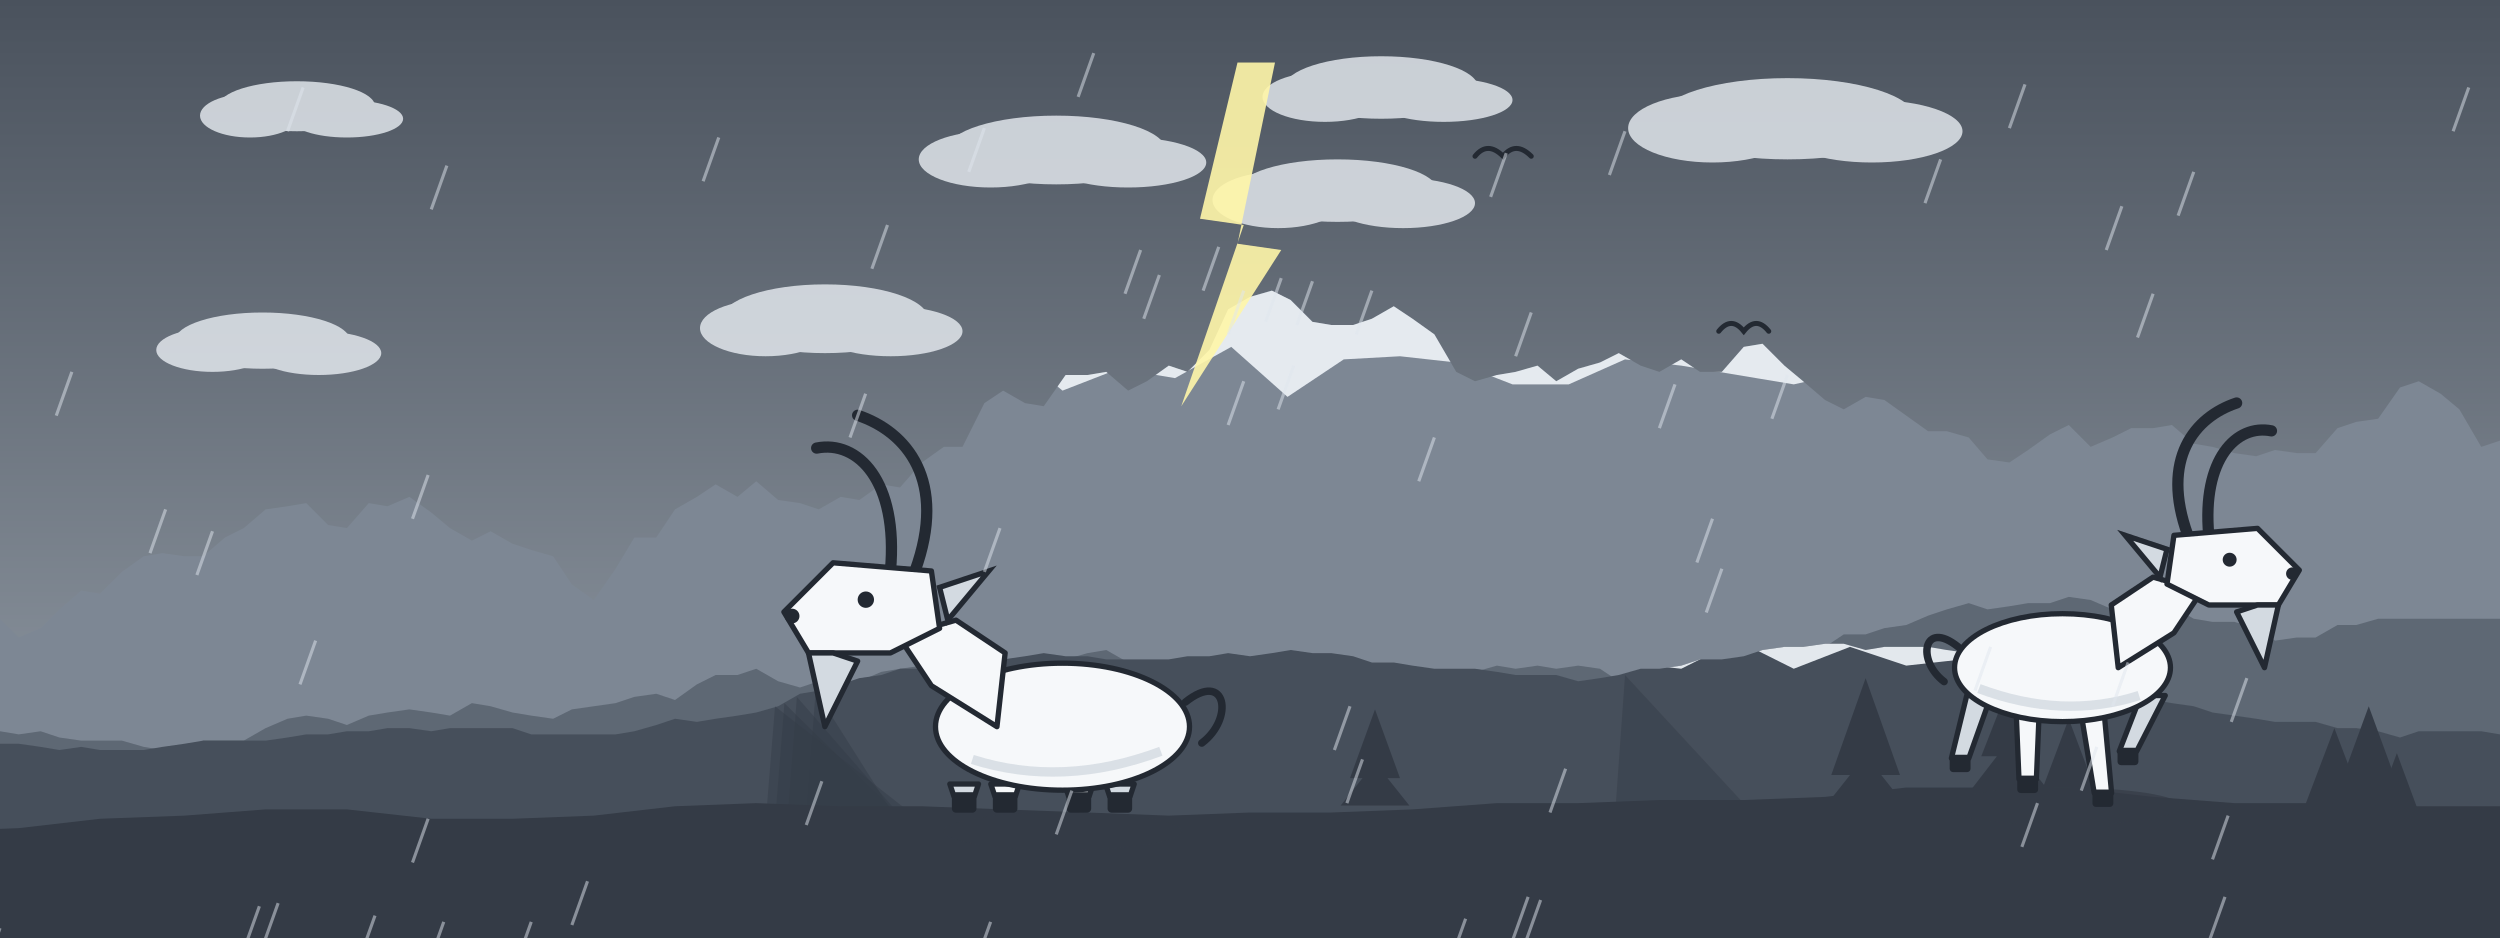
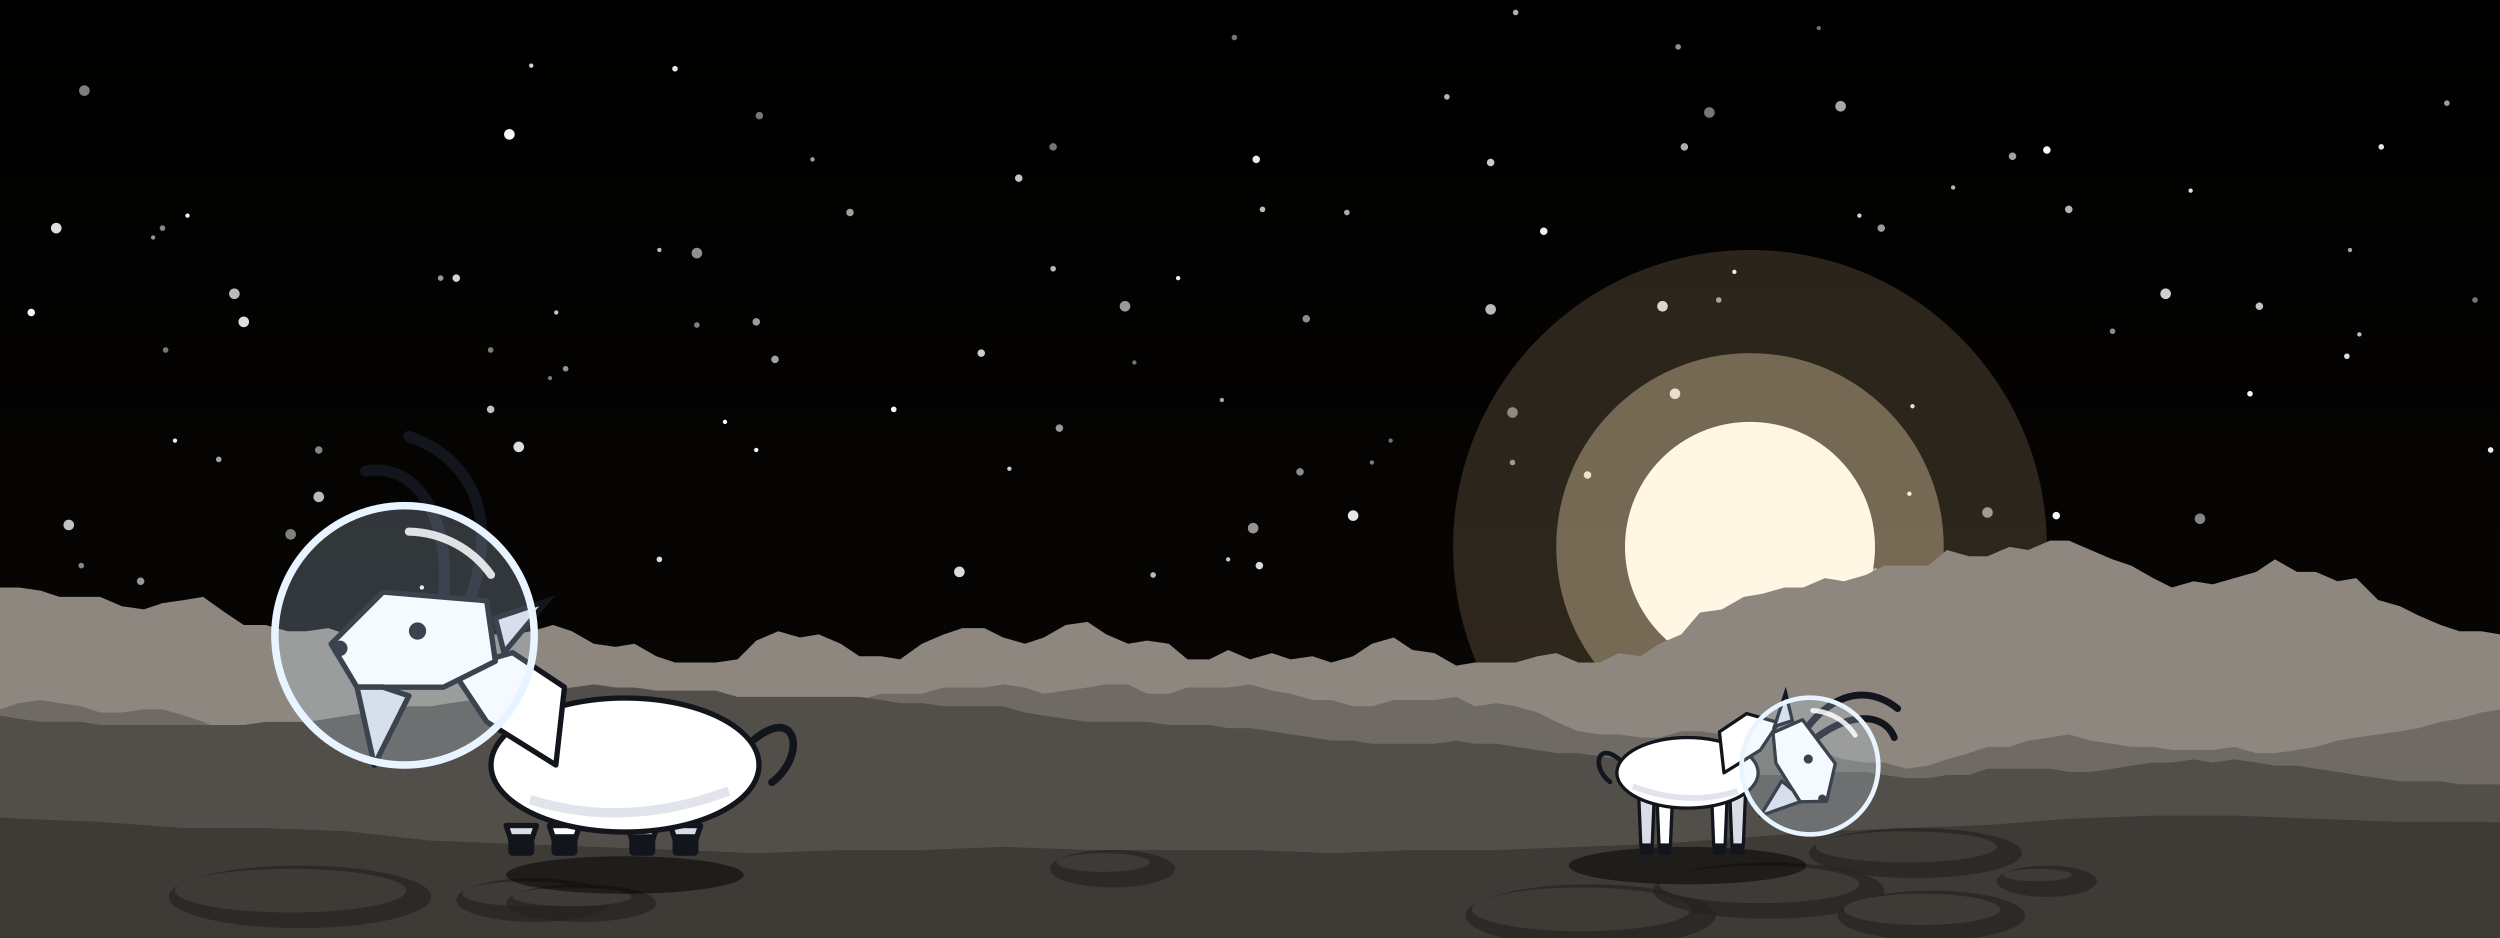
<svg xmlns="http://www.w3.org/2000/svg" viewBox="0 0 800 300" role="img" aria-labelledby="t6">
  <defs>
    <linearGradient id="g6" x1="0" y1="0" x2="0" y2="1">
-       <stop offset="0" stop-color="#4a525d" />
-       <stop offset="1" stop-color="#9aa3ad" />
+       <stop offset="0" stop-color="#000000" />
+       <stop offset="1" stop-color="#0a0806" />
    </linearGradient>
  </defs>
  <rect width="800" height="300" fill="url(#g6)" />
-   <g fill="#e9eef3" opacity="0.8">
-     <ellipse cx="84" cy="109" rx="28" ry="9" />
-     <ellipse cx="68" cy="112" rx="18" ry="7" />
-     <ellipse cx="102" cy="113" rx="20" ry="7" />
-   </g>
-   <g fill="#e9eef3" opacity="0.8">
-     <ellipse cx="95" cy="34" rx="25" ry="8" />
-     <ellipse cx="80" cy="37" rx="16" ry="7" />
-     <ellipse cx="111" cy="38" rx="18" ry="6" />
-   </g>
-   <g fill="#e9eef3" opacity="0.8">
-     <ellipse cx="572" cy="38" rx="41" ry="13" />
-     <ellipse cx="548" cy="41" rx="27" ry="11" />
-     <ellipse cx="599" cy="42" rx="29" ry="10" />
-   </g>
-   <g fill="#e9eef3" opacity="0.8">
-     <ellipse cx="338" cy="48" rx="35" ry="11" />
-     <ellipse cx="317" cy="51" rx="23" ry="9" />
-     <ellipse cx="361" cy="52" rx="25" ry="8" />
-   </g>
-   <g fill="#e9eef3" opacity="0.8">
-     <ellipse cx="428" cy="61" rx="32" ry="10" />
-     <ellipse cx="409" cy="64" rx="21" ry="9" />
-     <ellipse cx="449" cy="65" rx="23" ry="8" />
-   </g>
-   <g fill="#e9eef3" opacity="0.8">
-     <ellipse cx="264" cy="102" rx="33" ry="11" />
-     <ellipse cx="245" cy="105" rx="21" ry="9" />
-     <ellipse cx="285" cy="106" rx="23" ry="8" />
-   </g>
-   <g fill="#e9eef3" opacity="0.8">
-     <ellipse cx="442" cy="28" rx="31" ry="10" />
-     <ellipse cx="424" cy="31" rx="20" ry="8" />
-     <ellipse cx="462" cy="32" rx="22" ry="7" />
-   </g>
-   <path d="M472,50 q4,-5 9,0 q4,-5 9,0" fill="none" stroke="#232932" stroke-width="1.6" stroke-linecap="round" />
-   <path d="M550,106 q4,-5 8,0 q4,-5 8,0" fill="none" stroke="#232932" stroke-width="1.6" stroke-linecap="round" />
-   <path d="M-20,205 L-13,200 L-7,198 L-0,198 L6,204 L13,201 L19,195 L26,189 L32,190 L39,183 L46,178 L52,177 L59,178 L65,178 L72,172 L78,169 L85,163 L92,162 L98,161 L105,168 L111,169 L118,161 L124,162 L131,159 L138,164 L144,169 L151,173 L157,170 L164,174 L170,176 L177,178 L183,187 L190,192 L197,182 L203,172 L210,172 L216,163 L223,159 L229,155 L236,159 L242,154 L249,160 L256,161 L262,163 L269,159 L275,160 L282,155 L288,156 L295,148 L302,143 L308,143 L315,129 L321,125 L328,129 L334,130 L341,120 L348,120 L354,119 L361,125 L367,122 L374,117 L380,119 L387,112 L393,99 L400,95 L407,93 L413,96 L420,103 L426,104 L433,104 L439,102 L446,98 L452,102 L459,107 L466,119 L472,122 L479,120 L485,119 L492,117 L498,122 L505,118 L512,116 L518,113 L525,117 L531,119 L538,115 L544,119 L551,119 L558,111 L564,110 L571,117 L577,122 L584,128 L590,131 L597,127 L603,128 L610,133 L617,138 L623,138 L630,140 L636,147 L643,148 L649,144 L656,139 L662,136 L669,143 L676,140 L682,137 L689,137 L695,136 L702,142 L708,143 L715,145 L722,146 L728,144 L735,145 L741,145 L748,137 L754,135 L761,134 L768,124 L774,122 L781,126 L787,131 L794,143 L800,141 L807,136 L813,142 L820,143 L820,305 L-20,305 Z" fill="#7d8794" />
-   <clipPath id="c6118">
-     <path d="M-20,-5 L820,-5 L826,114 L808,110 L790,110 L772,115 L754,115 L736,124 L718,119 L700,118 L682,125 L664,111 L646,116 L628,121 L610,125 L592,119 L574,123 L556,120 L538,117 L520,115 L502,123 L484,123 L466,116 L448,114 L430,115 L412,127 L394,111 L376,121 L358,118 L340,125 L322,110 L304,118 L286,118 L268,109 L250,126 L232,112 L214,124 L196,113 L178,117 L160,124 L142,118 L124,116 L106,116 L88,125 L70,110 L52,118 L34,125 L16,124 L-2,111 L-20,118 Z" />
-   </clipPath>
-   <path d="M-20,205 L-13,200 L-7,198 L-0,198 L6,204 L13,201 L19,195 L26,189 L32,190 L39,183 L46,178 L52,177 L59,178 L65,178 L72,172 L78,169 L85,163 L92,162 L98,161 L105,168 L111,169 L118,161 L124,162 L131,159 L138,164 L144,169 L151,173 L157,170 L164,174 L170,176 L177,178 L183,187 L190,192 L197,182 L203,172 L210,172 L216,163 L223,159 L229,155 L236,159 L242,154 L249,160 L256,161 L262,163 L269,159 L275,160 L282,155 L288,156 L295,148 L302,143 L308,143 L315,129 L321,125 L328,129 L334,130 L341,120 L348,120 L354,119 L361,125 L367,122 L374,117 L380,119 L387,112 L393,99 L400,95 L407,93 L413,96 L420,103 L426,104 L433,104 L439,102 L446,98 L452,102 L459,107 L466,119 L472,122 L479,120 L485,119 L492,117 L498,122 L505,118 L512,116 L518,113 L525,117 L531,119 L538,115 L544,119 L551,119 L558,111 L564,110 L571,117 L577,122 L584,128 L590,131 L597,127 L603,128 L610,133 L617,138 L623,138 L630,140 L636,147 L643,148 L649,144 L656,139 L662,136 L669,143 L676,140 L682,137 L689,137 L695,136 L702,142 L708,143 L715,145 L722,146 L728,144 L735,145 L741,145 L748,137 L754,135 L761,134 L768,124 L774,122 L781,126 L787,131 L794,143 L800,141 L807,136 L813,142 L820,143 L820,305 L-20,305 Z" fill="#e9eef3" clip-path="url(#c6118)" opacity=".96" />
-   <path d="M-20,226 L-13,226 L-7,231 L-0,234 L6,235 L13,234 L19,236 L26,237 L32,237 L39,237 L46,239 L52,240 L59,240 L65,237 L72,237 L78,237 L85,233 L92,230 L98,229 L105,230 L111,232 L118,229 L124,228 L131,227 L138,228 L144,229 L151,225 L157,226 L164,228 L170,229 L177,230 L183,227 L190,226 L197,225 L203,223 L210,222 L216,224 L223,219 L229,216 L236,216 L242,214 L249,218 L256,220 L262,218 L269,219 L275,218 L282,215 L288,214 L295,213 L302,215 L308,213 L315,212 L321,212 L328,213 L334,212 L341,211 L348,209 L354,208 L361,212 L367,213 L374,217 L380,218 L387,215 L393,213 L400,213 L407,215 L413,213 L420,215 L426,220 L433,220 L439,220 L446,220 L452,220 L459,219 L466,217 L472,215 L479,213 L485,214 L492,213 L498,214 L505,213 L512,214 L518,218 L525,220 L531,219 L538,219 L544,222 L551,219 L558,218 L564,216 L571,214 L577,211 L584,207 L590,203 L597,203 L603,201 L610,200 L617,197 L623,195 L630,193 L636,195 L643,194 L649,193 L656,193 L662,191 L669,192 L676,195 L682,195 L689,194 L695,194 L702,198 L708,199 L715,199 L722,201 L728,205 L735,204 L741,204 L748,200 L754,200 L761,198 L768,198 L774,198 L781,198 L787,198 L794,198 L800,198 L807,200 L813,203 L820,203 L820,305 L-20,305 Z" fill="#5e6874" />
-   <clipPath id="c6155">
-     <path d="M-20,-5 L820,-5 L826,159 L808,160 L790,155 L772,162 L754,146 L736,160 L718,152 L700,158 L682,159 L664,159 L646,148 L628,164 L610,162 L592,163 L574,163 L556,155 L538,156 L520,156 L502,160 L484,158 L466,157 L448,157 L430,159 L412,163 L394,148 L376,149 L358,157 L340,151 L322,157 L304,158 L286,157 L268,161 L250,149 L232,149 L214,162 L196,156 L178,155 L160,152 L142,147 L124,160 L106,159 L88,150 L70,158 L52,156 L34,163 L16,153 L-2,160 L-20,152 Z" />
-   </clipPath>
-   <path d="M-20,226 L-13,226 L-7,231 L-0,234 L6,235 L13,234 L19,236 L26,237 L32,237 L39,237 L46,239 L52,240 L59,240 L65,237 L72,237 L78,237 L85,233 L92,230 L98,229 L105,230 L111,232 L118,229 L124,228 L131,227 L138,228 L144,229 L151,225 L157,226 L164,228 L170,229 L177,230 L183,227 L190,226 L197,225 L203,223 L210,222 L216,224 L223,219 L229,216 L236,216 L242,214 L249,218 L256,220 L262,218 L269,219 L275,218 L282,215 L288,214 L295,213 L302,215 L308,213 L315,212 L321,212 L328,213 L334,212 L341,211 L348,209 L354,208 L361,212 L367,213 L374,217 L380,218 L387,215 L393,213 L400,213 L407,215 L413,213 L420,215 L426,220 L433,220 L439,220 L446,220 L452,220 L459,219 L466,217 L472,215 L479,213 L485,214 L492,213 L498,214 L505,213 L512,214 L518,218 L525,220 L531,219 L538,219 L544,222 L551,219 L558,218 L564,216 L571,214 L577,211 L584,207 L590,203 L597,203 L603,201 L610,200 L617,197 L623,195 L630,193 L636,195 L643,194 L649,193 L656,193 L662,191 L669,192 L676,195 L682,195 L689,194 L695,194 L702,198 L708,199 L715,199 L722,201 L728,205 L735,204 L741,204 L748,200 L754,200 L761,198 L768,198 L774,198 L781,198 L787,198 L794,198 L800,198 L807,200 L813,203 L820,203 L820,305 L-20,305 Z" fill="#e9eef3" clip-path="url(#c6155)" opacity=".96" />
-   <path d="M-20,239 L-13,238 L-7,239 L-0,238 L6,238 L13,239 L19,240 L26,239 L32,240 L39,240 L46,240 L52,239 L59,238 L65,237 L72,237 L78,237 L85,237 L92,236 L98,235 L105,235 L111,234 L118,234 L124,233 L131,233 L138,234 L144,233 L151,233 L157,233 L164,233 L170,235 L177,235 L183,235 L190,235 L197,235 L203,234 L210,232 L216,230 L223,231 L229,230 L236,229 L242,228 L249,226 L256,222 L262,221 L269,219 L275,217 L282,216 L288,214 L295,214 L302,213 L308,212 L315,212 L321,211 L328,210 L334,209 L341,210 L348,210 L354,211 L361,211 L367,211 L374,211 L380,210 L387,210 L393,209 L400,210 L407,209 L413,208 L420,209 L426,209 L433,210 L439,212 L446,212 L452,213 L459,214 L466,214 L472,214 L479,215 L485,216 L492,216 L498,216 L505,218 L512,217 L518,216 L525,214 L531,214 L538,213 L544,211 L551,211 L558,210 L564,208 L571,207 L577,207 L584,206 L590,206 L597,208 L603,207 L610,207 L617,207 L623,208 L630,209 L636,209 L643,211 L649,212 L656,213 L662,215 L669,216 L676,219 L682,222 L689,224 L695,225 L702,226 L708,228 L715,229 L722,230 L728,231 L735,231 L741,231 L748,233 L754,233 L761,234 L768,236 L774,234 L781,234 L787,234 L794,234 L800,235 L807,234 L813,235 L820,235 L820,305 L-20,305 Z" fill="#464f5b" />
-   <clipPath id="c6205">
-     <path d="M-20,-5 L820,-5 L826,198 L808,210 L790,214 L772,197 L754,211 L736,208 L718,197 L700,205 L682,210 L664,206 L646,211 L628,211 L610,213 L592,207 L574,214 L556,205 L538,214 L520,212 L502,213 L484,207 L466,197 L448,205 L430,198 L412,203 L394,201 L376,202 L358,205 L340,199 L322,198 L304,204 L286,209 L268,199 L250,198 L232,199 L214,202 L196,203 L178,199 L160,201 L142,209 L124,211 L106,200 L88,204 L70,214 L52,205 L34,207 L16,208 L-2,208 L-20,201 Z" />
-   </clipPath>
-   <path d="M-20,239 L-13,238 L-7,239 L-0,238 L6,238 L13,239 L19,240 L26,239 L32,240 L39,240 L46,240 L52,239 L59,238 L65,237 L72,237 L78,237 L85,237 L92,236 L98,235 L105,235 L111,234 L118,234 L124,233 L131,233 L138,234 L144,233 L151,233 L157,233 L164,233 L170,235 L177,235 L183,235 L190,235 L197,235 L203,234 L210,232 L216,230 L223,231 L229,230 L236,229 L242,228 L249,226 L256,222 L262,221 L269,219 L275,217 L282,216 L288,214 L295,214 L302,213 L308,212 L315,212 L321,211 L328,210 L334,209 L341,210 L348,210 L354,211 L361,211 L367,211 L374,211 L380,210 L387,210 L393,209 L400,210 L407,209 L413,208 L420,209 L426,209 L433,210 L439,212 L446,212 L452,213 L459,214 L466,214 L472,214 L479,215 L485,216 L492,216 L498,216 L505,218 L512,217 L518,216 L525,214 L531,214 L538,213 L544,211 L551,211 L558,210 L564,208 L571,207 L577,207 L584,206 L590,206 L597,208 L603,207 L610,207 L617,207 L623,208 L630,209 L636,209 L643,211 L649,212 L656,213 L662,215 L669,216 L676,219 L682,222 L689,224 L695,225 L702,226 L708,228 L715,229 L722,230 L728,231 L735,231 L741,231 L748,233 L754,233 L761,234 L768,236 L774,234 L781,234 L787,234 L794,234 L800,235 L807,234 L813,235 L820,235 L820,305 L-20,305 Z" fill="#e9eef3" clip-path="url(#c6205)" opacity=".96" />
-   <polygon points="251,225 305,278 245,300" fill="#343b46" opacity=".45" />
-   <polygon points="520,216 569,269 514,300" fill="#343b46" opacity=".45" />
-   <polygon points="261,221 304,289 255,300" fill="#343b46" opacity=".45" />
-   <polygon points="255,223 296,270 249,300" fill="#343b46" opacity=".45" />
-   <polygon points="248,226 304,270 242,300" fill="#343b46" opacity=".45" />
-   <polygon points="747,233 736,262 742,262 732,274.53 762,274.53 752,262 758,262" fill="#343b46" />
-   <polygon points="662,230 653,254 658,254 650,264.633 674,264.633 666,254 671,254" fill="#343b46" />
-   <polygon points="440,227 432,249 436,249 429,257.771 451,257.771 444,249 448,249" fill="#343b46" />
-   <polygon points="758,226 747,256 753,256 743,268.162 773,268.162 763,256 769,256" fill="#343b46" />
-   <polygon points="344,219 335,243 340,243 332,252.621 356,252.621 348,243 353,243" fill="#343b46" />
-   <polygon points="767,241 757,268 763,268 754,278.68 780,278.68 771,268 777,268" fill="#343b46" />
-   <polygon points="597,217 586,248 592,248 582,260.61 612,260.61 602,248 608,248" fill="#343b46" />
-   <polygon points="643,219 634,242 639,242 631,252.367 655,252.367 647,242 652,242" fill="#343b46" />
-   <path d="M-20,266 L6,265 L32,262 L59,261 L85,259 L111,259 L138,262 L164,262 L190,261 L216,258 L242,257 L269,258 L295,258 L321,259 L348,260 L374,261 L400,260 L426,260 L452,259 L479,257 L505,257 L531,256 L558,256 L584,255 L610,252 L636,252 L662,252 L689,255 L715,257 L741,257 L768,258 L794,258 L820,258 L820,305 L-20,305 Z" fill="#343b46" />
-   <ellipse cx="340" cy="266" rx="38" ry="6" fill="#343b46" opacity=".7" />
-   <g transform="translate(340 264) rotate(0) scale(-1.311054 1.311054)">
-     <polygon points="-17.5,-10 -10.5,-10 -11.5,-7 -16.5,-7" fill="#d3dae1" stroke="#232932" stroke-width="1.30" stroke-linejoin="round" />
-     <rect x="-17.0" y="-8" width="6" height="5" rx="1" fill="#232932" />
-     <polygon points="-7.5,-10 -0.5,-10 -1.5,-7 -6.5,-7" fill="#f6f8fa" stroke="#232932" stroke-width="1.30" stroke-linejoin="round" />
-     <rect x="-7.0" y="-8" width="6" height="5" rx="1" fill="#232932" />
-     <polygon points="10.5,-10 17.5,-10 16.5,-7 11.5,-7" fill="#f6f8fa" stroke="#232932" stroke-width="1.30" stroke-linejoin="round" />
-     <rect x="11.0" y="-8" width="6" height="5" rx="1" fill="#232932" />
-     <polygon points="20.5,-10 27.5,-10 26.5,-7 21.5,-7" fill="#d3dae1" stroke="#232932" stroke-width="1.30" stroke-linejoin="round" />
-     <rect x="21.0" y="-8" width="6" height="5" rx="1" fill="#232932" />
-     <path d="M-30,-30 C-40,-38 -42,-26 -34,-20" fill="none" stroke="#232932" stroke-width="1.83" stroke-linecap="round" />
-     <ellipse cx="0" cy="-24" rx="31" ry="15.5" fill="#f6f8fa" stroke="#232932" stroke-width="1.30" />
-     <path d="M-24,-18 Q0,-9 22,-16" fill="none" stroke="#d3dae1" stroke-width="2.29" opacity=".8" />
-     <polygon points="16,-24 32,-34 40,-46 26,-50 14,-42" fill="#f6f8fa" stroke="#232932" stroke-width="1.30" stroke-linejoin="round" />
+   <circle cx="704" cy="166" r="1.7" fill="#ffffff" opacity="0.51" />
+   <circle cx="547" cy="36" r="1.7" fill="#ffffff" opacity="0.46" />
+   <circle cx="60" cy="69" r="0.7" fill="#ffffff" opacity="0.96" />
+   <circle cx="644" cy="50" r="1.2" fill="#ffffff" opacity="0.64" />
+   <circle cx="178" cy="100" r="0.7" fill="#ffffff" opacity="0.76" />
+   <circle cx="146" cy="89" r="1.2" fill="#ffffff" opacity="0.83" />
+   <circle cx="655" cy="48" r="1.2" fill="#ffffff" opacity="0.98" />
+   <circle cx="647" cy="179" r="0.9" fill="#ffffff" opacity="0.92" />
+   <circle cx="52" cy="73" r="0.9" fill="#ffffff" opacity="0.53" />
+   <circle cx="582" cy="9" r="0.7" fill="#ffffff" opacity="0.43" />
+   <circle cx="445" cy="141" r="0.7" fill="#ffffff" opacity="0.43" />
+   <circle cx="431" cy="68" r="0.9" fill="#ffffff" opacity="0.67" />
+   <circle cx="395" cy="12" r="0.9" fill="#ffffff" opacity="0.45" />
+   <circle cx="93" cy="171" r="1.7" fill="#ffffff" opacity="0.49" />
+   <circle cx="494" cy="74" r="1.2" fill="#ffffff" opacity="0.94" />
+   <circle cx="211" cy="80" r="0.7" fill="#ffffff" opacity="0.74" />
+   <circle cx="176" cy="121" r="0.7" fill="#ffffff" opacity="0.46" />
+   <circle cx="536" cy="126" r="1.7" fill="#ffffff" opacity="0.86" />
+   <circle cx="314" cy="113" r="1.2" fill="#ffffff" opacity="0.80" />
+   <circle cx="377" cy="89" r="0.7" fill="#ffffff" opacity="0.94" />
+   <circle cx="401" cy="169" r="1.7" fill="#ffffff" opacity="0.57" />
+   <circle cx="27" cy="29" r="1.7" fill="#ffffff" opacity="0.49" />
+   <circle cx="676" cy="106" r="0.9" fill="#ffffff" opacity="0.54" />
+   <circle cx="18" cy="73" r="1.7" fill="#ffffff" opacity="0.87" />
+   <circle cx="243" cy="37" r="1.2" fill="#ffffff" opacity="0.46" />
+   <circle cx="78" cy="103" r="1.7" fill="#ffffff" opacity="0.87" />
+   <circle cx="662" cy="67" r="1.2" fill="#ffffff" opacity="0.70" />
+   <circle cx="600" cy="183" r="1.2" fill="#ffffff" opacity="0.50" />
+   <circle cx="589" cy="34" r="1.7" fill="#ffffff" opacity="0.66" />
+   <circle cx="326" cy="57" r="1.2" fill="#ffffff" opacity="0.77" />
+   <circle cx="157" cy="131" r="1.2" fill="#ffffff" opacity="0.76" />
+   <circle cx="391" cy="128" r="0.7" fill="#ffffff" opacity="0.65" />
+   <circle cx="232" cy="135" r="0.7" fill="#ffffff" opacity="0.99" />
+   <circle cx="611" cy="158" r="0.7" fill="#ffffff" opacity="0.99" />
+   <circle cx="102" cy="144" r="1.2" fill="#ffffff" opacity="0.51" />
+   <circle cx="248" cy="115" r="1.2" fill="#ffffff" opacity="0.63" />
+   <circle cx="723" cy="98" r="1.2" fill="#ffffff" opacity="0.76" />
+   <circle cx="260" cy="51" r="0.7" fill="#ffffff" opacity="0.64" />
+   <circle cx="53" cy="112" r="0.9" fill="#ffffff" opacity="0.45" />
+   <circle cx="532" cy="98" r="1.7" fill="#ffffff" opacity="0.84" />
+   <circle cx="701" cy="61" r="0.7" fill="#ffffff" opacity="0.89" />
+   <circle cx="323" cy="150" r="0.7" fill="#ffffff" opacity="0.80" />
+   <circle cx="783" cy="33" r="0.9" fill="#ffffff" opacity="0.61" />
+   <circle cx="484" cy="132" r="1.7" fill="#ffffff" opacity="0.47" />
+   <circle cx="272" cy="68" r="1.2" fill="#ffffff" opacity="0.62" />
+   <circle cx="135" cy="188" r="0.7" fill="#ffffff" opacity="0.93" />
+   <circle cx="539" cy="47" r="1.2" fill="#ffffff" opacity="0.68" />
+   <circle cx="70" cy="147" r="0.9" fill="#ffffff" opacity="0.63" />
+   <circle cx="463" cy="31" r="0.9" fill="#ffffff" opacity="0.71" />
+   <circle cx="75" cy="94" r="1.7" fill="#ffffff" opacity="0.73" />
+   <circle cx="10" cy="100" r="1.2" fill="#ffffff" opacity="0.98" />
+   <circle cx="56" cy="141" r="0.7" fill="#ffffff" opacity="0.93" />
+   <circle cx="166" cy="143" r="1.7" fill="#ffffff" opacity="0.86" />
+   <circle cx="693" cy="94" r="1.7" fill="#ffffff" opacity="0.81" />
+   <circle cx="658" cy="165" r="1.2" fill="#ffffff" opacity="0.97" />
+   <circle cx="286" cy="131" r="0.9" fill="#ffffff" opacity="0.98" />
+   <circle cx="485" cy="4" r="0.9" fill="#ffffff" opacity="0.68" />
+   <circle cx="433" cy="165" r="1.7" fill="#ffffff" opacity="0.90" />
+   <circle cx="337" cy="47" r="1.2" fill="#ffffff" opacity="0.45" />
+   <circle cx="484" cy="148" r="0.9" fill="#ffffff" opacity="0.54" />
+   <circle cx="242" cy="103" r="1.2" fill="#ffffff" opacity="0.61" />
+   <circle cx="337" cy="86" r="0.9" fill="#ffffff" opacity="0.72" />
+   <circle cx="568" cy="161" r="1.2" fill="#ffffff" opacity="0.63" />
+   <circle cx="360" cy="98" r="1.7" fill="#ffffff" opacity="0.60" />
+   <circle cx="307" cy="183" r="1.7" fill="#ffffff" opacity="0.85" />
+   <circle cx="612" cy="130" r="0.7" fill="#ffffff" opacity="0.89" />
+   <circle cx="339" cy="137" r="1.2" fill="#ffffff" opacity="0.59" />
+   <circle cx="537" cy="15" r="0.9" fill="#ffffff" opacity="0.57" />
+   <circle cx="625" cy="60" r="0.7" fill="#ffffff" opacity="0.70" />
+   <circle cx="102" cy="159" r="1.7" fill="#ffffff" opacity="0.73" />
+   <circle cx="595" cy="69" r="0.7" fill="#ffffff" opacity="0.82" />
+   <circle cx="538" cy="159" r="1.2" fill="#ffffff" opacity="0.56" />
+   <circle cx="141" cy="89" r="0.9" fill="#ffffff" opacity="0.59" />
+   <circle cx="797" cy="144" r="0.9" fill="#ffffff" opacity="0.94" />
+   <circle cx="661" cy="184" r="1.7" fill="#ffffff" opacity="0.69" />
+   <circle cx="223" cy="81" r="1.7" fill="#ffffff" opacity="0.56" />
+   <circle cx="508" cy="152" r="1.2" fill="#ffffff" opacity="0.88" />
+   <circle cx="755" cy="107" r="0.7" fill="#ffffff" opacity="0.75" />
+   <circle cx="223" cy="104" r="0.9" fill="#ffffff" opacity="0.50" />
+   <circle cx="163" cy="43" r="1.7" fill="#ffffff" opacity="0.97" />
+   <circle cx="211" cy="179" r="0.9" fill="#ffffff" opacity="0.86" />
+   <circle cx="403" cy="181" r="1.2" fill="#ffffff" opacity="0.85" />
+   <circle cx="762" cy="47" r="0.9" fill="#ffffff" opacity="0.89" />
+   <circle cx="49" cy="76" r="0.7" fill="#ffffff" opacity="0.57" />
+   <circle cx="416" cy="151" r="1.2" fill="#ffffff" opacity="0.54" />
+   <circle cx="45" cy="186" r="1.2" fill="#ffffff" opacity="0.59" />
+   <circle cx="404" cy="67" r="0.9" fill="#ffffff" opacity="0.73" />
+   <circle cx="792" cy="96" r="0.9" fill="#ffffff" opacity="0.45" />
+   <circle cx="720" cy="126" r="0.9" fill="#ffffff" opacity="0.97" />
+   <circle cx="636" cy="164" r="1.7" fill="#ffffff" opacity="0.55" />
+   <circle cx="363" cy="116" r="0.7" fill="#ffffff" opacity="0.45" />
+   <circle cx="439" cy="148" r="0.7" fill="#ffffff" opacity="0.48" />
+   <circle cx="181" cy="118" r="0.9" fill="#ffffff" opacity="0.57" />
+   <circle cx="216" cy="22" r="0.9" fill="#ffffff" opacity="0.91" />
+   <circle cx="22" cy="168" r="1.7" fill="#ffffff" opacity="0.76" />
+   <circle cx="477" cy="99" r="1.7" fill="#ffffff" opacity="0.72" />
+   <circle cx="157" cy="112" r="0.9" fill="#ffffff" opacity="0.48" />
+   <circle cx="170" cy="21" r="0.7" fill="#ffffff" opacity="0.83" />
+   <circle cx="393" cy="179" r="0.7" fill="#ffffff" opacity="0.77" />
+   <circle cx="752" cy="80" r="0.7" fill="#ffffff" opacity="0.65" />
+   <circle cx="418" cy="102" r="1.2" fill="#ffffff" opacity="0.55" />
+   <circle cx="242" cy="144" r="0.7" fill="#ffffff" opacity="0.95" />
+   <circle cx="26" cy="181" r="0.9" fill="#ffffff" opacity="0.52" />
+   <circle cx="602" cy="73" r="1.2" fill="#ffffff" opacity="0.60" />
+   <circle cx="477" cy="52" r="1.2" fill="#ffffff" opacity="0.79" />
+   <circle cx="369" cy="184" r="0.9" fill="#ffffff" opacity="0.72" />
+   <circle cx="751" cy="114" r="0.9" fill="#ffffff" opacity="0.86" />
+   <circle cx="555" cy="87" r="0.7" fill="#ffffff" opacity="0.93" />
+   <circle cx="402" cy="51" r="1.2" fill="#ffffff" opacity="0.92" />
+   <circle cx="550" cy="96" r="0.9" fill="#ffffff" opacity="0.60" />
+   <circle cx="560" cy="175" r="95" fill="#ffd9a0" opacity=".16" />
+   <circle cx="560" cy="175" r="62" fill="#ffe7bd" opacity=".35" />
+   <circle cx="560" cy="175" r="40" fill="#fff6e3" />
+   <path d="M-20,198 L-13,194 L-7,193 L-0,188 L6,188 L13,189 L19,191 L26,191 L32,191 L39,194 L46,195 L52,193 L59,192 L65,191 L72,196 L78,200 L85,200 L92,202 L98,202 L105,201 L111,203 L118,204 L124,201 L131,196 L138,192 L144,200 L151,202 L157,203 L164,203 L170,202 L177,200 L183,202 L190,206 L197,207 L203,206 L210,210 L216,212 L223,212 L229,212 L236,211 L242,205 L249,202 L256,204 L262,203 L269,206 L275,210 L282,210 L288,211 L295,206 L302,203 L308,201 L315,201 L321,204 L328,206 L334,204 L341,200 L348,199 L354,203 L361,206 L367,205 L374,206 L380,211 L387,211 L393,208 L400,211 L407,209 L413,211 L420,210 L426,212 L433,210 L439,206 L446,204 L452,208 L459,209 L466,213 L472,212 L479,212 L485,212 L492,210 L498,209 L505,212 L512,212 L518,209 L525,210 L531,206 L538,203 L544,196 L551,195 L558,191 L564,190 L571,188 L577,188 L584,185 L590,186 L597,184 L603,181 L610,181 L617,181 L623,176 L630,178 L636,178 L643,175 L649,176 L656,173 L662,173 L669,176 L676,179 L682,181 L689,185 L695,188 L702,186 L708,187 L715,185 L722,183 L728,179 L735,183 L741,183 L748,186 L754,185 L761,192 L768,194 L774,197 L781,200 L787,202 L794,202 L800,203 L807,203 L813,202 L820,199 L820,305 L-20,305 Z" fill="#8d8780" />
+   <path d="M-20,224 L-13,224 L-7,226 L-0,227 L6,225 L13,224 L19,225 L26,226 L32,228 L39,228 L46,227 L52,227 L59,229 L65,231 L72,234 L78,236 L85,238 L92,240 L98,241 L105,240 L111,240 L118,239 L124,239 L131,241 L138,242 L144,241 L151,240 L157,238 L164,236 L170,236 L177,235 L183,234 L190,232 L197,229 L203,227 L210,227 L216,225 L223,225 L229,225 L236,224 L242,223 L249,225 L256,226 L262,225 L269,225 L275,224 L282,222 L288,222 L295,222 L302,220 L308,220 L315,220 L321,219 L328,220 L334,222 L341,221 L348,220 L354,219 L361,219 L367,222 L374,222 L380,220 L387,220 L393,220 L400,219 L407,221 L413,222 L420,224 L426,224 L433,226 L439,226 L446,224 L452,224 L459,224 L466,223 L472,226 L479,225 L485,226 L492,228 L498,231 L505,234 L512,235 L518,235 L525,236 L531,236 L538,234 L544,234 L551,235 L558,236 L564,236 L571,237 L577,239 L584,241 L590,243 L597,244 L603,244 L610,246 L617,245 L623,243 L630,241 L636,239 L643,239 L649,237 L656,236 L662,235 L669,237 L676,238 L682,239 L689,239 L695,240 L702,240 L708,240 L715,239 L722,241 L728,241 L735,240 L741,239 L748,237 L754,236 L761,235 L768,234 L774,233 L781,231 L787,230 L794,228 L800,227 L807,227 L813,227 L820,225 L820,305 L-20,305 Z" fill="#6f6a64" />
+   <path d="M-20,229 L-13,229 L-7,229 L-0,229 L6,230 L13,231 L19,231 L26,231 L32,232 L39,232 L46,232 L52,232 L59,232 L65,232 L72,232 L78,232 L85,231 L92,231 L98,231 L105,230 L111,229 L118,228 L124,227 L131,226 L138,226 L144,225 L151,224 L157,224 L164,223 L170,222 L177,221 L183,220 L190,219 L197,220 L203,220 L210,221 L216,221 L223,221 L229,221 L236,223 L242,223 L249,223 L256,223 L262,223 L269,223 L275,223 L282,224 L288,225 L295,225 L302,226 L308,226 L315,226 L321,226 L328,228 L334,229 L341,230 L348,231 L354,231 L361,231 L367,231 L374,232 L380,232 L387,232 L393,233 L400,233 L407,234 L413,235 L420,236 L426,237 L433,237 L439,238 L446,238 L452,238 L459,238 L466,237 L472,238 L479,238 L485,239 L492,240 L498,241 L505,241 L512,242 L518,243 L525,244 L531,245 L538,246 L544,247 L551,247 L558,248 L564,248 L571,248 L577,248 L584,247 L590,247 L597,247 L603,248 L610,249 L617,249 L623,248 L630,248 L636,246 L643,246 L649,246 L656,246 L662,247 L669,247 L676,246 L682,245 L689,244 L695,244 L702,243 L708,244 L715,243 L722,244 L728,245 L735,245 L741,246 L748,247 L754,248 L761,249 L768,250 L774,250 L781,250 L787,251 L794,251 L800,251 L807,250 L813,250 L820,250 L820,305 L-20,305 Z" fill="#524e49" />
+   <path d="M-20,260 L6,262 L32,263 L59,265 L85,265 L111,266 L138,269 L164,270 L190,271 L216,272 L242,273 L269,272 L295,272 L321,271 L348,272 L374,272 L400,272 L426,273 L452,272 L479,272 L505,271 L531,270 L558,268 L584,266 L610,265 L636,264 L662,262 L689,261 L715,261 L741,262 L768,263 L794,263 L820,264 L820,305 L-20,305 Z" fill="#3e3a36" />
+   <ellipse cx="171" cy="288" rx="25" ry="7" fill="#262320" opacity=".75" />
+   <ellipse cx="168" cy="286" rx="20" ry="4" fill="#3e3a36" />
+   <ellipse cx="613" cy="273" rx="34" ry="8" fill="#262320" opacity=".75" />
+   <ellipse cx="610" cy="271" rx="29" ry="5" fill="#3e3a36" />
+   <ellipse cx="509" cy="293" rx="40" ry="10" fill="#262320" opacity=".75" />
+   <ellipse cx="506" cy="291" rx="35" ry="7" fill="#3e3a36" />
+   <ellipse cx="566" cy="285" rx="37" ry="9" fill="#262320" opacity=".75" />
+   <ellipse cx="563" cy="283" rx="32" ry="6" fill="#3e3a36" />
+   <ellipse cx="186" cy="289" rx="24" ry="6" fill="#262320" opacity=".75" />
+   <ellipse cx="183" cy="287" rx="19" ry="3" fill="#3e3a36" />
+   <ellipse cx="96" cy="287" rx="42" ry="10" fill="#262320" opacity=".75" />
+   <ellipse cx="93" cy="285" rx="37" ry="7" fill="#3e3a36" />
+   <ellipse cx="356" cy="278" rx="20" ry="6" fill="#262320" opacity=".75" />
+   <ellipse cx="353" cy="276" rx="15" ry="3" fill="#3e3a36" />
+   <ellipse cx="655" cy="282" rx="16" ry="5" fill="#262320" opacity=".75" />
+   <ellipse cx="652" cy="280" rx="11" ry="2" fill="#3e3a36" />
+   <ellipse cx="618" cy="293" rx="30" ry="8" fill="#262320" opacity=".75" />
+   <ellipse cx="615" cy="291" rx="25" ry="5" fill="#3e3a36" />
+   <ellipse cx="200" cy="280" rx="38" ry="6" fill="#000" opacity=".5" />
+   <g transform="translate(200 278) rotate(0) scale(-1.383129 1.383129)">
+     <polygon points="-17.5,-10 -10.5,-10 -11.5,-7 -16.5,-7" fill="#d9dde6" stroke="#12151c" stroke-width="1.23" stroke-linejoin="round" />
+     <rect x="-17.0" y="-8" width="6" height="5" rx="1" fill="#12151c" />
+     <polygon points="-7.5,-10 -0.5,-10 -1.5,-7 -6.5,-7" fill="#ffffff" stroke="#12151c" stroke-width="1.23" stroke-linejoin="round" />
+     <rect x="-7.0" y="-8" width="6" height="5" rx="1" fill="#12151c" />
+     <polygon points="10.5,-10 17.5,-10 16.5,-7 11.5,-7" fill="#ffffff" stroke="#12151c" stroke-width="1.23" stroke-linejoin="round" />
+     <rect x="11.0" y="-8" width="6" height="5" rx="1" fill="#12151c" />
+     <polygon points="20.5,-10 27.5,-10 26.5,-7 21.5,-7" fill="#d9dde6" stroke="#12151c" stroke-width="1.23" stroke-linejoin="round" />
+     <rect x="21.0" y="-8" width="6" height="5" rx="1" fill="#12151c" />
+     <path d="M-30,-30 C-40,-38 -42,-26 -34,-20" fill="none" stroke="#12151c" stroke-width="1.74" stroke-linecap="round" />
+     <ellipse cx="0" cy="-24" rx="31" ry="15.5" fill="#ffffff" stroke="#12151c" stroke-width="1.23" />
+     <path d="M-24,-18 Q0,-9 22,-16" fill="none" stroke="#d9dde6" stroke-width="2.17" opacity=".8" />
+     <polygon points="16,-24 32,-34 40,-46 26,-50 14,-42" fill="#ffffff" stroke="#12151c" stroke-width="1.23" stroke-linejoin="round" />
    <g transform="rotate(0 28 -38) translate(34 -54)">
-       <path d="M2,-8 C-6,-30 4,-42 16,-46" fill="none" stroke="#232932" stroke-width="2.75" stroke-linecap="round" />
-       <path d="M8,-8 C6,-30 16,-40 26,-38" fill="none" stroke="#232932" stroke-width="2.75" stroke-linecap="round" />
-       <polygon points="-4,-4 -16,-8 -6,4" fill="#d3dae1" stroke="#232932" stroke-width="1.30" />
-       <polygon points="-2,-8 22,-10 34,2 28,12 8,12 -4,6" fill="#f6f8fa" stroke="#232932" stroke-width="1.30" stroke-linejoin="round" />
-       <polygon points="22,12 28,12 24,30 16,14" fill="#d3dae1" stroke="#232932" stroke-width="1.30" stroke-linejoin="round" />
-       <circle cx="14" cy="-1" r="2" fill="#232932" />
-       <circle cx="32" cy="3" r="1.8" fill="#232932" />
+       <path d="M2,-8 C-6,-30 4,-42 16,-46" fill="none" stroke="#12151c" stroke-width="2.60" stroke-linecap="round" />
+       <path d="M8,-8 C6,-30 16,-40 26,-38" fill="none" stroke="#12151c" stroke-width="2.60" stroke-linecap="round" />
+       <polygon points="-4,-4 -16,-8 -6,4" fill="#d9dde6" stroke="#12151c" stroke-width="1.23" />
+       <polygon points="-2,-8 22,-10 34,2 28,12 8,12 -4,6" fill="#ffffff" stroke="#12151c" stroke-width="1.23" stroke-linejoin="round" />
+       <polygon points="22,12 28,12 24,30 16,14" fill="#d9dde6" stroke="#12151c" stroke-width="1.23" stroke-linejoin="round" />
+       <circle cx="14" cy="-1" r="2" fill="#12151c" />
+       <circle cx="32" cy="3" r="1.8" fill="#12151c" />
+       <circle cx="17" cy="0" r="30" fill="#cfe9ff" fill-opacity=".22" stroke="#e8f4ff" stroke-width="1.74" />
+       <path d="M-3,-14 A24,24 0 0 1 16,-24" fill="none" stroke="#ffffff" stroke-width="1.88" stroke-linecap="round" opacity=".85" />
    </g>
  </g>
-   <ellipse cx="660" cy="258" rx="38" ry="6" fill="#343b46" opacity=".7" />
-   <g transform="translate(660 256) rotate(0) scale(1.114396 1.114396)">
-     <polygon points="-27.5,-30 -20.5,-30 -26.9,-12 -31.9,-12" fill="#d3dae1" stroke="#232932" stroke-width="1.53" stroke-linejoin="round" />
-     <rect x="-32.4" y="-13" width="6" height="5" rx="1" fill="#232932" />
-     <polygon points="-13.5,-30 -6.5,-30 -7.5,-6 -12.5,-6" fill="#f6f8fa" stroke="#232932" stroke-width="1.53" stroke-linejoin="round" />
-     <rect x="-13.0" y="-7" width="6" height="5" rx="1" fill="#232932" />
-     <polygon points="4.5,-30 11.5,-30 14.1,-2 9.1,-2" fill="#f6f8fa" stroke="#232932" stroke-width="1.53" stroke-linejoin="round" />
-     <rect x="8.6" y="-3" width="6" height="5" rx="1" fill="#232932" />
-     <polygon points="22.5,-30 29.5,-30 21.3,-14 16.3,-14" fill="#d3dae1" stroke="#232932" stroke-width="1.53" stroke-linejoin="round" />
-     <rect x="15.8" y="-15" width="6" height="5" rx="1" fill="#232932" />
-     <path d="M-30,-44 C-40,-52 -42,-40 -34,-34" fill="none" stroke="#232932" stroke-width="2.15" stroke-linecap="round" />
-     <ellipse cx="0" cy="-38" rx="31" ry="15.5" fill="#f6f8fa" stroke="#232932" stroke-width="1.53" />
-     <path d="M-24,-32 Q0,-23 22,-30" fill="none" stroke="#d3dae1" stroke-width="2.69" opacity=".8" />
-     <polygon points="16,-38 32,-48 40,-60 26,-64 14,-56" fill="#f6f8fa" stroke="#232932" stroke-width="1.53" stroke-linejoin="round" />
-     <g transform="rotate(0 28 -52) translate(34 -68)">
-       <path d="M2,-8 C-6,-30 4,-42 16,-46" fill="none" stroke="#232932" stroke-width="3.23" stroke-linecap="round" />
-       <path d="M8,-8 C6,-30 16,-40 26,-38" fill="none" stroke="#232932" stroke-width="3.23" stroke-linecap="round" />
-       <polygon points="-4,-4 -16,-8 -6,4" fill="#d3dae1" stroke="#232932" stroke-width="1.53" />
-       <polygon points="-2,-8 22,-10 34,2 28,12 8,12 -4,6" fill="#f6f8fa" stroke="#232932" stroke-width="1.53" stroke-linejoin="round" />
-       <polygon points="22,12 28,12 24,30 16,14" fill="#d3dae1" stroke="#232932" stroke-width="1.53" stroke-linejoin="round" />
-       <circle cx="14" cy="-1" r="2" fill="#232932" />
-       <circle cx="32" cy="3" r="1.8" fill="#232932" />
+   <ellipse cx="540" cy="277" rx="38" ry="6" fill="#000" opacity=".5" />
+   <g transform="translate(540 275) rotate(0) scale(0.7289088 0.7289088)">
+     <polygon points="-21.5,-30 -14.5,-30 -15.5,-6 -20.5,-6" fill="#d9dde6" stroke="#12151c" stroke-width="1.45" stroke-linejoin="round" />
+     <rect x="-21.0" y="-7" width="6" height="5" rx="1" fill="#12151c" />
+     <polygon points="-13.5,-30 -6.5,-30 -7.5,-6 -12.5,-6" fill="#ffffff" stroke="#12151c" stroke-width="1.45" stroke-linejoin="round" />
+     <rect x="-13.0" y="-7" width="6" height="5" rx="1" fill="#12151c" />
+     <polygon points="10.5,-30 17.5,-30 16.5,-6 11.5,-6" fill="#ffffff" stroke="#12151c" stroke-width="1.45" stroke-linejoin="round" />
+     <rect x="11.0" y="-7" width="6" height="5" rx="1" fill="#12151c" />
+     <polygon points="18.5,-30 25.5,-30 24.5,-6 19.5,-6" fill="#d9dde6" stroke="#12151c" stroke-width="1.45" stroke-linejoin="round" />
+     <rect x="19.0" y="-7" width="6" height="5" rx="1" fill="#12151c" />
+     <path d="M-30,-44 C-40,-52 -42,-40 -34,-34" fill="none" stroke="#12151c" stroke-width="2.04" stroke-linecap="round" />
+     <ellipse cx="0" cy="-38" rx="31" ry="15.5" fill="#ffffff" stroke="#12151c" stroke-width="1.45" />
+     <path d="M-24,-32 Q0,-23 22,-30" fill="none" stroke="#d9dde6" stroke-width="2.55" opacity=".8" />
+     <polygon points="16,-38 32,-48 40,-60 26,-64 14,-56" fill="#ffffff" stroke="#12151c" stroke-width="1.45" stroke-linejoin="round" />
+     <g transform="rotate(58 28 -52) translate(34 -68)">
+       <path d="M2,-8 C-6,-30 4,-42 16,-46" fill="none" stroke="#12151c" stroke-width="3.06" stroke-linecap="round" />
+       <path d="M8,-8 C6,-30 16,-40 26,-38" fill="none" stroke="#12151c" stroke-width="3.06" stroke-linecap="round" />
+       <polygon points="-4,-4 -16,-8 -6,4" fill="#d9dde6" stroke="#12151c" stroke-width="1.45" />
+       <polygon points="-2,-8 22,-10 34,2 28,12 8,12 -4,6" fill="#ffffff" stroke="#12151c" stroke-width="1.45" stroke-linejoin="round" />
+       <polygon points="22,12 28,12 24,30 16,14" fill="#d9dde6" stroke="#12151c" stroke-width="1.45" stroke-linejoin="round" />
+       <circle cx="14" cy="-1" r="2" fill="#12151c" />
+       <circle cx="32" cy="3" r="1.8" fill="#12151c" />
+       <circle cx="17" cy="0" r="30" fill="#cfe9ff" fill-opacity=".22" stroke="#e8f4ff" stroke-width="2.04" />
+       <path d="M-3,-14 A24,24 0 0 1 16,-24" fill="none" stroke="#ffffff" stroke-width="2.21" stroke-linecap="round" opacity=".85" />
    </g>
  </g>
-   <polyline points="396,20 384,70 398,72 378,130 410,80 396,78 408,20" fill="#fff6a8" opacity=".9" />
-   <line x1="137" y1="152" x2="132" y2="166" stroke="#dfe6ee" stroke-width="1" opacity=".5" />
-   <line x1="548" y1="166" x2="543" y2="180" stroke="#dfe6ee" stroke-width="1" opacity=".5" />
-   <line x1="277" y1="126" x2="272" y2="140" stroke="#dfe6ee" stroke-width="1" opacity=".5" />
-   <line x1="671" y1="239" x2="666" y2="253" stroke="#dfe6ee" stroke-width="1" opacity=".5" />
-   <line x1="648" y1="27" x2="643" y2="41" stroke="#dfe6ee" stroke-width="1" opacity=".5" />
-   <line x1="315" y1="41" x2="310" y2="55" stroke="#dfe6ee" stroke-width="1" opacity=".5" />
-   <line x1="681" y1="212" x2="676" y2="226" stroke="#dfe6ee" stroke-width="1" opacity=".5" />
-   <line x1="572" y1="120" x2="567" y2="134" stroke="#dfe6ee" stroke-width="1" opacity=".5" />
-   <line x1="713" y1="261" x2="708" y2="275" stroke="#dfe6ee" stroke-width="1" opacity=".5" />
-   <line x1="89" y1="289" x2="84" y2="303" stroke="#dfe6ee" stroke-width="1" opacity=".5" />
-   <line x1="284" y1="72" x2="279" y2="86" stroke="#dfe6ee" stroke-width="1" opacity=".5" />
-   <line x1="712" y1="287" x2="707" y2="301" stroke="#dfe6ee" stroke-width="1" opacity=".5" />
-   <line x1="365" y1="80" x2="360" y2="94" stroke="#dfe6ee" stroke-width="1" opacity=".5" />
-   <line x1="317" y1="295" x2="312" y2="309" stroke="#dfe6ee" stroke-width="1" opacity=".5" />
-   <line x1="53" y1="163" x2="48" y2="177" stroke="#dfe6ee" stroke-width="1" opacity=".5" />
-   <line x1="170" y1="295" x2="165" y2="309" stroke="#dfe6ee" stroke-width="1" opacity=".5" />
-   <line x1="420" y1="90" x2="415" y2="104" stroke="#dfe6ee" stroke-width="1" opacity=".5" />
-   <line x1="482" y1="49" x2="477" y2="63" stroke="#dfe6ee" stroke-width="1" opacity=".5" />
-   <line x1="410" y1="89" x2="405" y2="103" stroke="#dfe6ee" stroke-width="1" opacity=".5" />
-   <line x1="719" y1="217" x2="714" y2="231" stroke="#dfe6ee" stroke-width="1" opacity=".5" />
-   <line x1="679" y1="66" x2="674" y2="80" stroke="#dfe6ee" stroke-width="1" opacity=".5" />
-   <line x1="621" y1="51" x2="616" y2="65" stroke="#dfe6ee" stroke-width="1" opacity=".5" />
-   <line x1="23" y1="119" x2="18" y2="133" stroke="#dfe6ee" stroke-width="1" opacity=".5" />
-   <line x1="432" y1="226" x2="427" y2="240" stroke="#dfe6ee" stroke-width="1" opacity=".5" />
-   <line x1="702" y1="55" x2="697" y2="69" stroke="#dfe6ee" stroke-width="1" opacity=".5" />
-   <line x1="0" y1="297" x2="-5" y2="311" stroke="#dfe6ee" stroke-width="1" opacity=".5" />
-   <line x1="459" y1="140" x2="454" y2="154" stroke="#dfe6ee" stroke-width="1" opacity=".5" />
-   <line x1="414" y1="117" x2="409" y2="131" stroke="#dfe6ee" stroke-width="1" opacity=".5" />
-   <line x1="398" y1="122" x2="393" y2="136" stroke="#dfe6ee" stroke-width="1" opacity=".5" />
-   <line x1="489" y1="287" x2="484" y2="301" stroke="#dfe6ee" stroke-width="1" opacity=".5" />
-   <line x1="501" y1="246" x2="496" y2="260" stroke="#dfe6ee" stroke-width="1" opacity=".5" />
-   <line x1="652" y1="257" x2="647" y2="271" stroke="#dfe6ee" stroke-width="1" opacity=".5" />
-   <line x1="520" y1="42" x2="515" y2="56" stroke="#dfe6ee" stroke-width="1" opacity=".5" />
-   <line x1="551" y1="182" x2="546" y2="196" stroke="#dfe6ee" stroke-width="1" opacity=".5" />
-   <line x1="350" y1="17" x2="345" y2="31" stroke="#dfe6ee" stroke-width="1" opacity=".5" />
-   <line x1="689" y1="94" x2="684" y2="108" stroke="#dfe6ee" stroke-width="1" opacity=".5" />
-   <line x1="101" y1="205" x2="96" y2="219" stroke="#dfe6ee" stroke-width="1" opacity=".5" />
-   <line x1="320" y1="169" x2="315" y2="183" stroke="#dfe6ee" stroke-width="1" opacity=".5" />
-   <line x1="343" y1="253" x2="338" y2="267" stroke="#dfe6ee" stroke-width="1" opacity=".5" />
-   <line x1="490" y1="100" x2="485" y2="114" stroke="#dfe6ee" stroke-width="1" opacity=".5" />
-   <line x1="137" y1="262" x2="132" y2="276" stroke="#dfe6ee" stroke-width="1" opacity=".5" />
-   <line x1="83" y1="290" x2="78" y2="304" stroke="#dfe6ee" stroke-width="1" opacity=".5" />
-   <line x1="439" y1="93" x2="434" y2="107" stroke="#dfe6ee" stroke-width="1" opacity=".5" />
-   <line x1="143" y1="53" x2="138" y2="67" stroke="#dfe6ee" stroke-width="1" opacity=".5" />
-   <line x1="390" y1="79" x2="385" y2="93" stroke="#dfe6ee" stroke-width="1" opacity=".5" />
-   <line x1="398" y1="93" x2="393" y2="107" stroke="#dfe6ee" stroke-width="1" opacity=".5" />
-   <line x1="493" y1="288" x2="488" y2="302" stroke="#dfe6ee" stroke-width="1" opacity=".5" />
-   <line x1="188" y1="282" x2="183" y2="296" stroke="#dfe6ee" stroke-width="1" opacity=".5" />
-   <line x1="436" y1="243" x2="431" y2="257" stroke="#dfe6ee" stroke-width="1" opacity=".5" />
-   <line x1="371" y1="88" x2="366" y2="102" stroke="#dfe6ee" stroke-width="1" opacity=".5" />
-   <line x1="68" y1="170" x2="63" y2="184" stroke="#dfe6ee" stroke-width="1" opacity=".5" />
-   <line x1="142" y1="295" x2="137" y2="309" stroke="#dfe6ee" stroke-width="1" opacity=".5" />
-   <line x1="536" y1="123" x2="531" y2="137" stroke="#dfe6ee" stroke-width="1" opacity=".5" />
-   <line x1="469" y1="294" x2="464" y2="308" stroke="#dfe6ee" stroke-width="1" opacity=".5" />
-   <line x1="120" y1="293" x2="115" y2="307" stroke="#dfe6ee" stroke-width="1" opacity=".5" />
-   <line x1="97" y1="28" x2="92" y2="42" stroke="#dfe6ee" stroke-width="1" opacity=".5" />
-   <line x1="230" y1="44" x2="225" y2="58" stroke="#dfe6ee" stroke-width="1" opacity=".5" />
-   <line x1="263" y1="250" x2="258" y2="264" stroke="#dfe6ee" stroke-width="1" opacity=".5" />
-   <line x1="637" y1="207" x2="632" y2="221" stroke="#dfe6ee" stroke-width="1" opacity=".5" />
-   <line x1="790" y1="28" x2="785" y2="42" stroke="#dfe6ee" stroke-width="1" opacity=".5" />
</svg>
